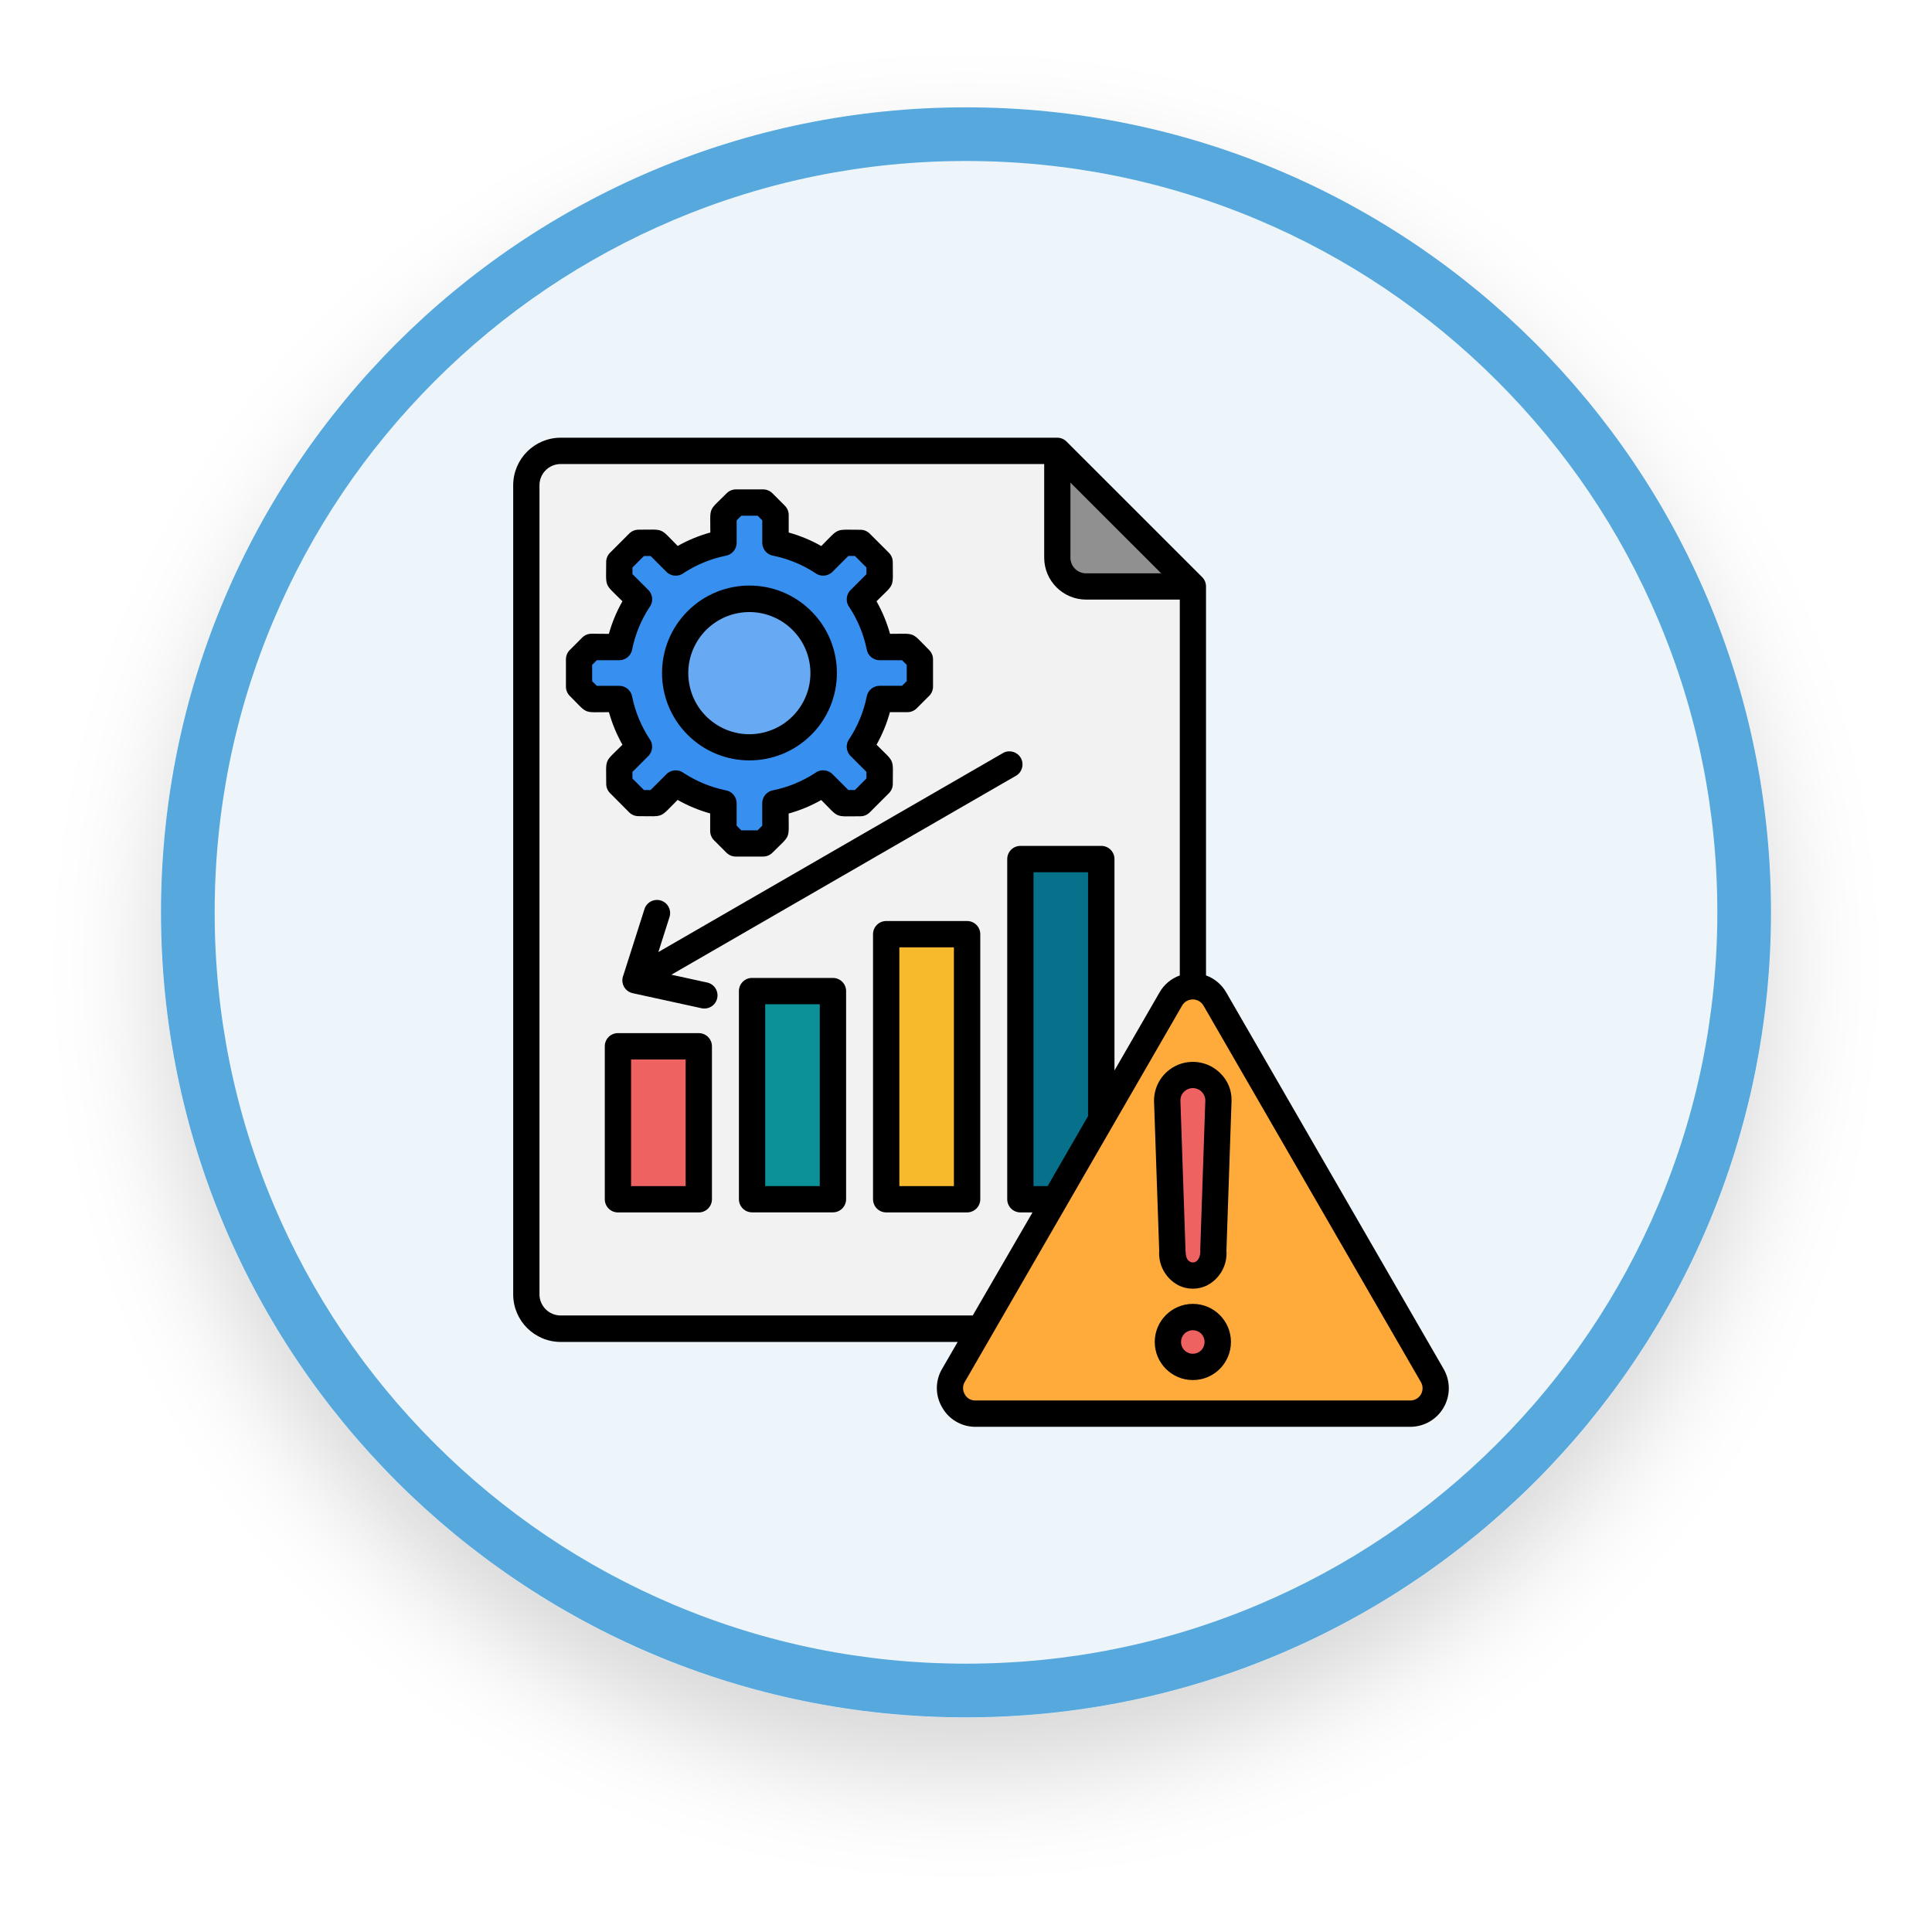
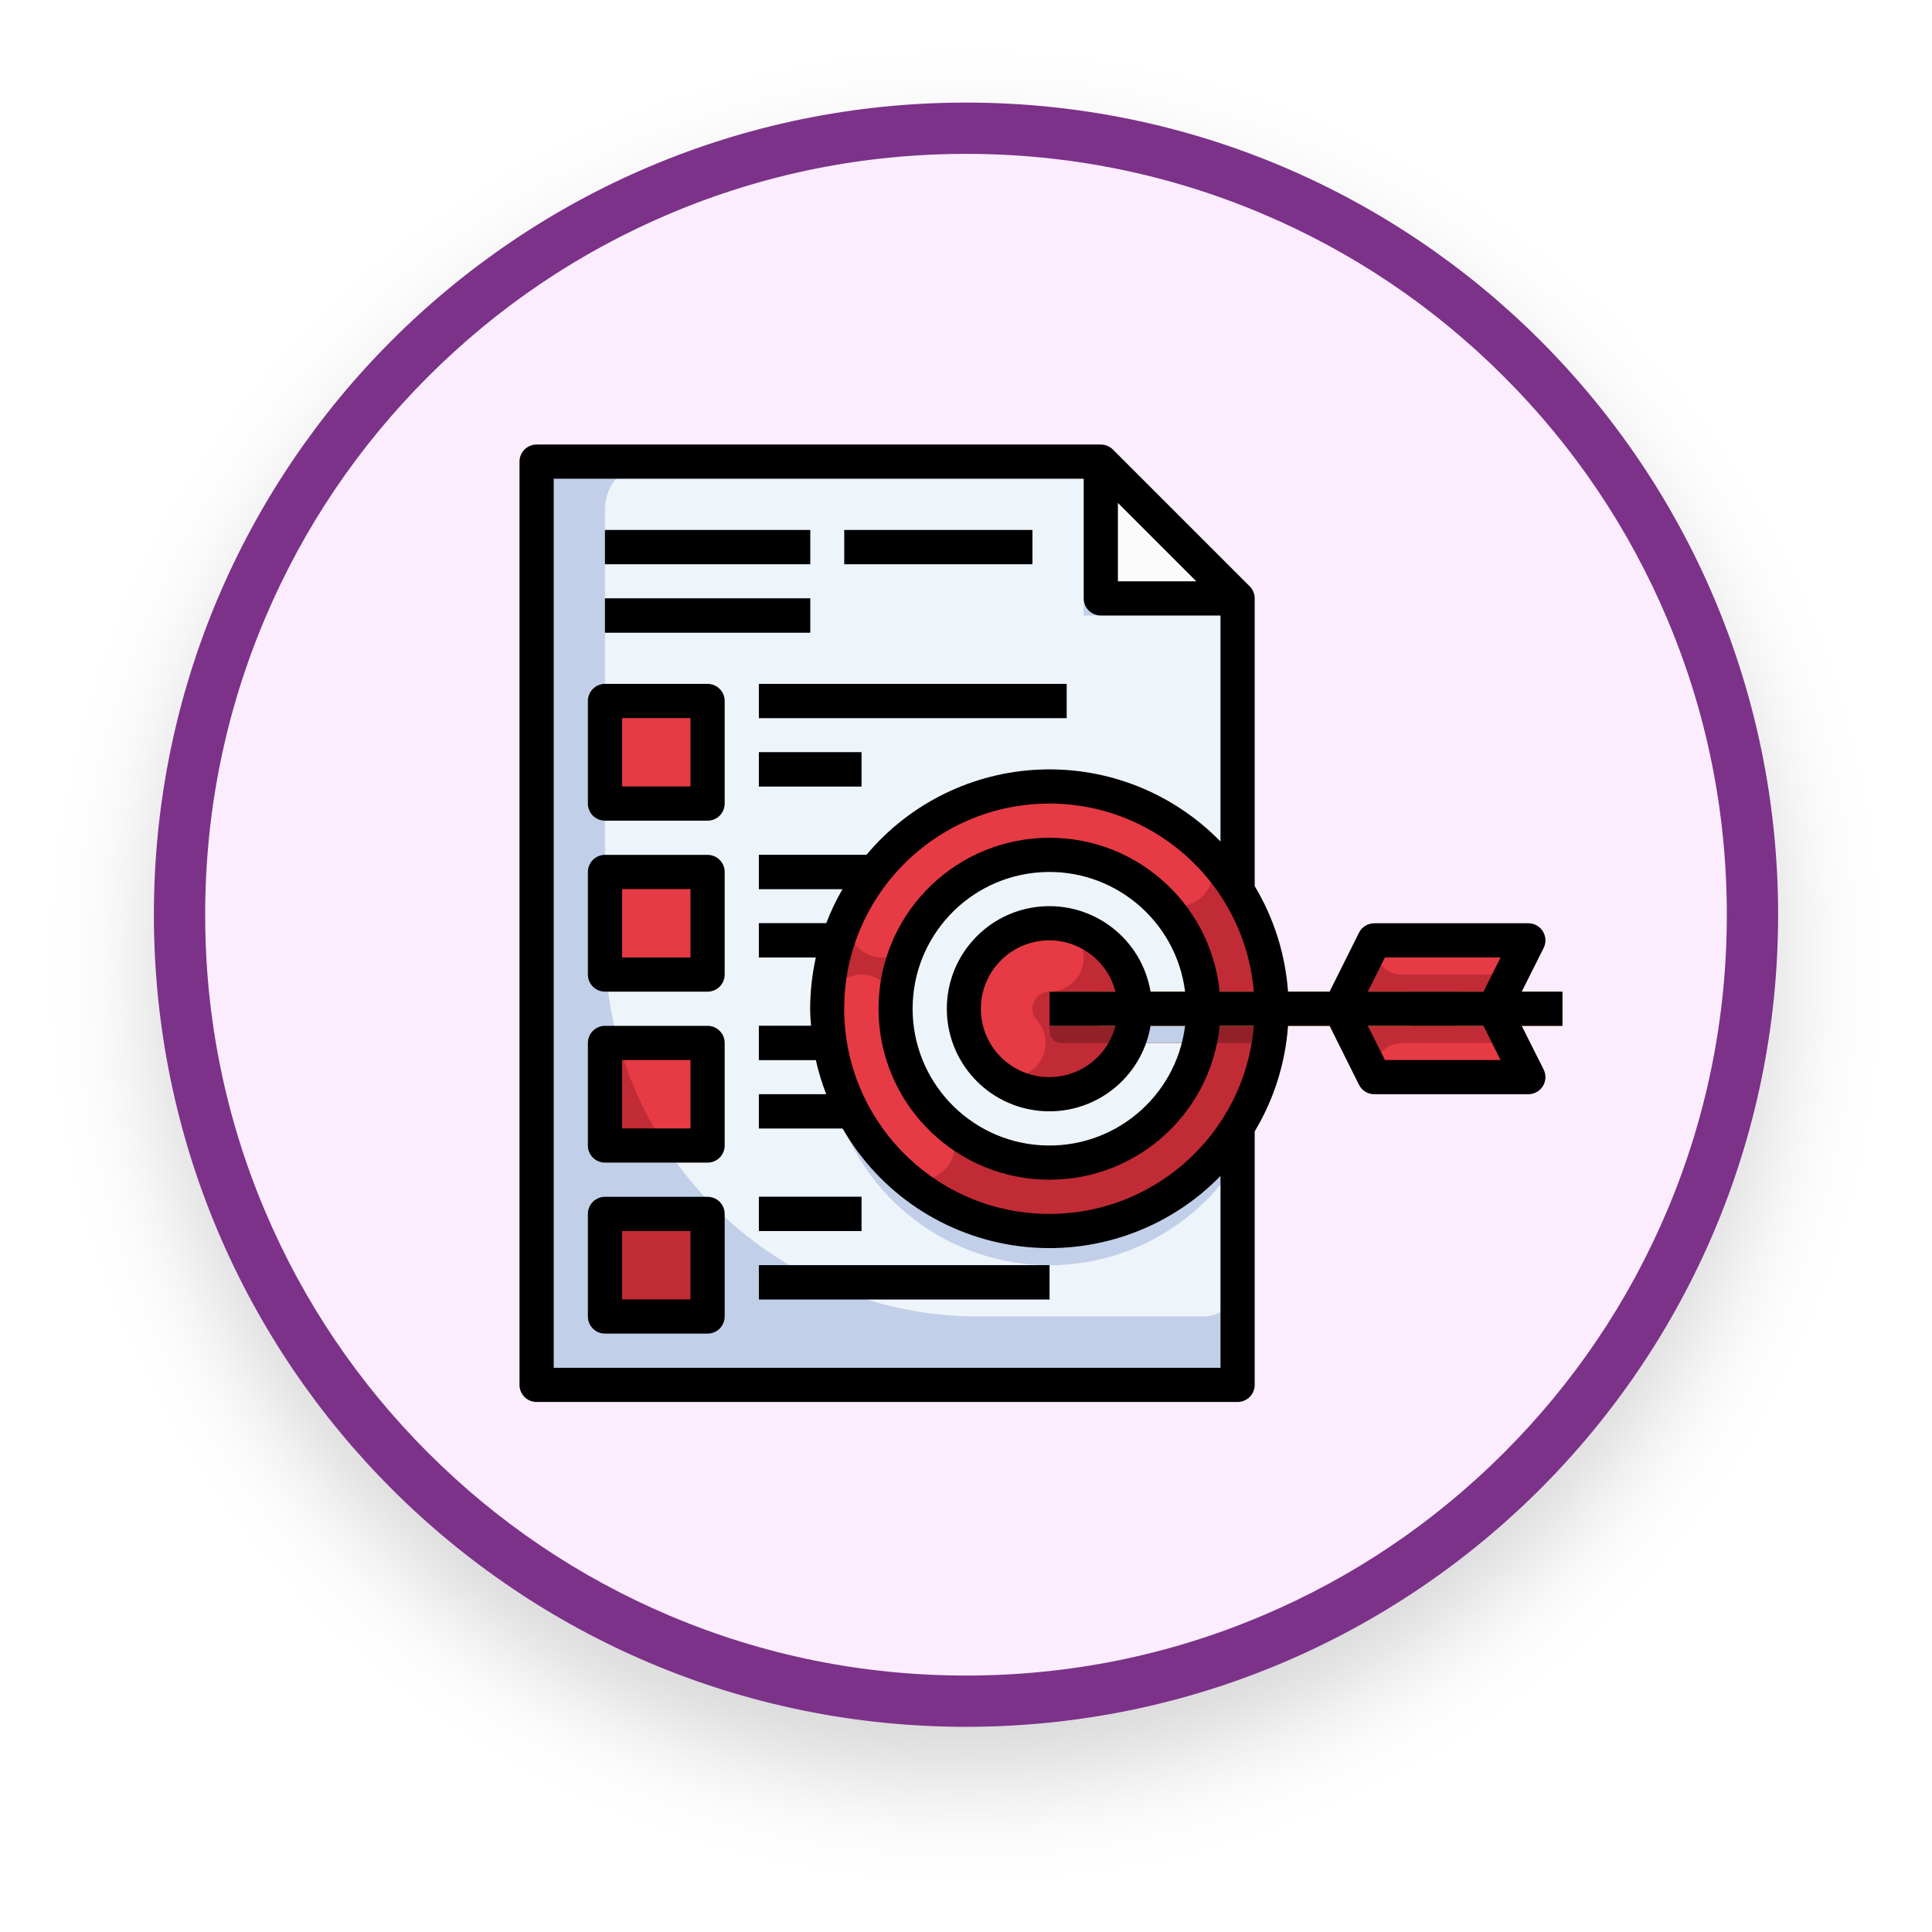
- <svg xmlns="http://www.w3.org/2000/svg" width="108" height="108" viewBox="0 0 108 108">
+ <svg xmlns="http://www.w3.org/2000/svg" width="113" height="113" viewBox="0 0 113 113">
  <defs>
-     <filter id="Path_904820" x="0" y="0" width="108" height="108" filterUnits="userSpaceOnUse">
+     <filter id="Path_982547" x="0" y="0" width="113" height="113" filterUnits="userSpaceOnUse">
      <feOffset dy="3" input="SourceAlpha" />
      <feGaussianBlur stdDeviation="3" result="blur" />
      <feFlood flood-opacity="0.161" />
      <feComposite operator="in" in2="blur" />
      <feComposite in="SourceGraphic" />
    </filter>
  </defs>
-   <g id="Group_1179300" data-name="Group 1179300" transform="translate(-620 -315)">
-     <g id="Group_1179167" data-name="Group 1179167">
-       <g id="Group_1178846" data-name="Group 1178846" transform="translate(629 321)">
-         <g id="Group_1173585" data-name="Group 1173585" transform="translate(0 0)">
-           <g id="Group_1173428" data-name="Group 1173428">
-             <g id="Group_1171958" data-name="Group 1171958">
-               <g id="Group_1167341" data-name="Group 1167341">
-                 <g id="Group_1166792" data-name="Group 1166792">
-                   <g transform="matrix(1, 0, 0, 1, -9, -6)" filter="url(#Path_904820)">
-                     <g id="Path_904820-2" data-name="Path 904820" transform="translate(9 6)" fill="#edf5fb">
-                       <path d="M 45 88.5 C 39.127 88.5 33.43 87.35 28.068 85.082 C 22.889 82.891 18.236 79.755 14.241 75.759 C 10.245 71.764 7.109 67.111 4.918 61.932 C 2.65 56.57 1.5 50.873 1.5 45 C 1.5 39.127 2.65 33.43 4.918 28.068 C 7.109 22.889 10.245 18.236 14.241 14.241 C 18.236 10.245 22.889 7.109 28.068 4.918 C 33.43 2.65 39.127 1.5 45 1.5 C 50.873 1.5 56.57 2.65 61.932 4.918 C 67.111 7.109 71.764 10.245 75.759 14.241 C 79.755 18.236 82.891 22.889 85.082 28.068 C 87.35 33.43 88.5 39.127 88.5 45 C 88.5 50.873 87.35 56.57 85.082 61.932 C 82.891 67.111 79.755 71.764 75.759 75.759 C 71.764 79.755 67.111 82.891 61.932 85.082 C 56.57 87.35 50.873 88.5 45 88.5 Z" stroke="none" />
-                       <path d="M 45 3 C 39.329 3 33.829 4.11 28.653 6.299 C 23.652 8.415 19.16 11.443 15.302 15.302 C 11.443 19.16 8.415 23.652 6.299 28.653 C 4.11 33.829 3 39.329 3 45 C 3 50.671 4.11 56.171 6.299 61.347 C 8.415 66.348 11.443 70.84 15.302 74.698 C 19.16 78.557 23.652 81.585 28.653 83.701 C 33.829 85.89 39.329 87 45 87 C 50.671 87 56.171 85.89 61.347 83.701 C 66.348 81.585 70.84 78.557 74.698 74.698 C 78.557 70.84 81.585 66.348 83.701 61.347 C 85.89 56.171 87 50.671 87 45 C 87 39.329 85.89 33.829 83.701 28.653 C 81.585 23.652 78.557 19.16 74.698 15.302 C 70.84 11.443 66.348 8.415 61.347 6.299 C 56.171 4.11 50.671 3 45 3 M 45 -7.62939453125e-06 C 69.853 -7.62939453125e-06 90 20.147 90 45 C 90 69.853 69.853 90 45 90 C 20.147 90 -7.62939453125e-06 69.853 -7.62939453125e-06 45 C -7.62939453125e-06 20.147 20.147 -7.62939453125e-06 45 -7.62939453125e-06 Z" stroke="none" fill="#56a8dd" />
+   <g id="Group_1202752" data-name="Group 1202752" transform="translate(-271.125 -2800)">
+     <g id="Group_1202359" data-name="Group 1202359">
+       <g id="Group_1202218" data-name="Group 1202218" transform="translate(280.125 2806)">
+         <g id="Group_1178824" data-name="Group 1178824">
+           <g id="Group_1177679" data-name="Group 1177679">
+             <g id="Group_1172010" data-name="Group 1172010">
+               <g id="Group_1171046" data-name="Group 1171046">
+                 <g id="Group_1148525" data-name="Group 1148525">
+                   <g transform="matrix(1, 0, 0, 1, -9, -6)" filter="url(#Path_982547)">
+                     <g id="Path_982547-2" data-name="Path 982547" transform="translate(9 6)" fill="#fbedfe">
+                       <path d="M 47.5 93.5 C 41.289 93.5 35.265 92.284 29.595 89.886 C 24.118 87.569 19.198 84.252 14.973 80.027 C 10.748 75.802 7.431 70.882 5.114 65.405 C 2.716 59.735 1.5 53.711 1.5 47.5 C 1.5 41.289 2.716 35.265 5.114 29.595 C 7.431 24.118 10.748 19.198 14.973 14.973 C 19.198 10.748 24.118 7.431 29.595 5.114 C 35.265 2.716 41.289 1.5 47.5 1.5 C 53.711 1.5 59.735 2.716 65.405 5.114 C 70.882 7.431 75.802 10.748 80.027 14.973 C 84.252 19.198 87.569 24.118 89.886 29.595 C 92.284 35.265 93.5 41.289 93.5 47.5 C 93.5 53.711 92.284 59.735 89.886 65.405 C 87.569 70.882 84.252 75.802 80.027 80.027 C 75.802 84.252 70.882 87.569 65.405 89.886 C 59.735 92.284 53.711 93.5 47.5 93.5 Z" stroke="none" />
+                       <path d="M 47.5 3 C 41.491 3 35.664 4.176 30.18 6.496 C 24.881 8.737 20.122 11.946 16.034 16.034 C 11.946 20.122 8.737 24.881 6.496 30.18 C 4.176 35.664 3 41.491 3 47.5 C 3 53.509 4.176 59.336 6.496 64.82 C 8.737 70.119 11.946 74.878 16.034 78.966 C 20.122 83.054 24.881 86.263 30.18 88.504 C 35.664 90.824 41.491 92 47.5 92 C 53.509 92 59.336 90.824 64.82 88.504 C 70.119 86.263 74.878 83.054 78.966 78.966 C 83.054 74.878 86.263 70.119 88.504 64.82 C 90.824 59.336 92 53.509 92 47.5 C 92 41.491 90.824 35.664 88.504 30.18 C 86.263 24.881 83.054 20.122 78.966 16.034 C 74.878 11.946 70.119 8.737 64.82 6.496 C 59.336 4.176 53.509 3 47.5 3 M 47.5 0 C 73.734 0 95 21.266 95 47.5 C 95 73.734 73.734 95 47.5 95 C 21.266 95 0 73.734 0 47.5 C 0 21.266 21.266 0 47.5 0 Z" stroke="none" fill="#7b3289" />
                    </g>
                  </g>
                </g>
              </g>
            </g>
          </g>
        </g>
      </g>
-       <g id="crisis-management_18501830" transform="translate(619.688 323.468)">
-         <g id="Group_1179166" data-name="Group 1179166" transform="translate(29 16)">
-           <path id="Path_1041496" data-name="Path 1041496" d="M67.508,23.789a.734.734,0,0,1,.221.535V46.059a2.144,2.144,0,0,1,1.135.958L81.008,68.052a2.155,2.155,0,0,1-1.872,3.24H54.849a2.129,2.129,0,0,1-1.87-1.084,2.118,2.118,0,0,1,.023-2.2l.844-1.461h-22.2A2.658,2.658,0,0,1,29,63.9V18.649A2.658,2.658,0,0,1,31.649,16H59.412a.732.732,0,0,1,.525.22Z" transform="translate(-29 -16)" fill-rule="evenodd" />
-           <path id="Path_1041497" data-name="Path 1041497" d="M253.143,300.046l-5.7,9.867a.682.682,0,0,0-.022.733.652.652,0,0,0,.6.343h24.29a.684.684,0,0,0,.6-1.041l-12.144-21.03a.691.691,0,0,0-1.2,0l-6.424,11.127Zm7.027,5.542a2.13,2.13,0,1,1-2.13,2.13A2.132,2.132,0,0,1,260.17,305.588Zm2.163-11.343-.285,8.363a2.022,2.022,0,0,1-1.054,1.931,1.793,1.793,0,0,1-1.651,0,2.024,2.024,0,0,1-1.054-1.931L258,294.244a2.17,2.17,0,0,1,3.7-1.553A2.058,2.058,0,0,1,262.333,294.244Z" transform="translate(-222.177 -257.169)" fill="#ffab3c" fill-rule="evenodd" />
-           <path id="Path_1041498" data-name="Path 1041498" d="M69.311,70.614h-.677a.736.736,0,0,1-.736-.735V50.862a.736.736,0,0,1,.736-.736h4.523a.736.736,0,0,1,.736.736V62.68l2.515-4.357a2.13,2.13,0,0,1,1.136-.954V36.358H72.306a2.347,2.347,0,0,1-2.342-2.341V28.78H42.931a1.185,1.185,0,0,0-1.181,1.177V75.2a1.185,1.185,0,0,0,1.181,1.176H65.97ZM45.629,38.273a8.128,8.128,0,0,1,.758-1.821c-1.049-1.049-.908-.713-.908-2.189a.73.73,0,0,1,.217-.526l1.071-1.072a.737.737,0,0,1,.521-.215c1.488,0,1.143-.139,2.189.909a8.044,8.044,0,0,1,1.824-.751c0-1.488-.139-1.144.908-2.189a.735.735,0,0,1,.515-.222h1.522a.734.734,0,0,1,.53.222l.691.691a.73.73,0,0,1,.215.52v.978a8.075,8.075,0,0,1,1.821.756c1.049-1.049.713-.909,2.189-.909a.73.73,0,0,1,.52.215l1.072,1.071a.735.735,0,0,1,.215.521c0,1.489.139,1.144-.909,2.189a8.075,8.075,0,0,1,.756,1.821c1.488,0,1.144-.139,2.189.907a.737.737,0,0,1,.215.521V41.22a.733.733,0,0,1-.22.524l-.691.691a.735.735,0,0,1-.52.215h-.979a8.075,8.075,0,0,1-.748,1.821c1.049,1.049.909.713.909,2.189a.733.733,0,0,1-.22.524l-1.071,1.071a.733.733,0,0,1-.521.215c-1.488,0-1.144.139-2.189-.908a8.107,8.107,0,0,1-1.821.756c0,1.488.139,1.144-.907,2.189a.733.733,0,0,1-.521.215H52.722a.733.733,0,0,1-.524-.22l-.691-.691a.737.737,0,0,1-.215-.521v-.978a8.1,8.1,0,0,1-1.82-.756c-1.051,1.049-.714.908-2.189.908a.737.737,0,0,1-.525-.219L45.7,47.181a.732.732,0,0,1-.219-.521c0-1.489-.139-1.144.908-2.189a8.128,8.128,0,0,1-.756-1.821c-1.488,0-1.144.139-2.189-.908a.73.73,0,0,1-.215-.52V39.7a.734.734,0,0,1,.219-.528l.691-.691a.733.733,0,0,1,.521-.215Zm5.493,19.49a.735.735,0,0,1-.31,1.438l-3.849-.841a.734.734,0,0,1-.524-1l1.18-3.7a.733.733,0,1,1,1.4.442l-.623,1.958L67.7,44.913a.733.733,0,0,1,.73,1.267L49.123,57.327Zm10.01-3.437h4.523a.736.736,0,0,1,.736.735V69.879a.736.736,0,0,1-.736.735H61.132a.736.736,0,0,1-.736-.735V55.061A.736.736,0,0,1,61.132,54.326Zm-7.5,3.181h4.523a.736.736,0,0,1,.736.735V69.876a.736.736,0,0,1-.736.735H53.634a.735.735,0,0,1-.735-.735V58.241A.735.735,0,0,1,53.634,57.506Zm-7.5,3.085h4.523a.736.736,0,0,1,.736.736v8.552a.736.736,0,0,1-.736.735H46.136a.735.735,0,0,1-.735-.735V61.327a.736.736,0,0,1,.735-.736Z" transform="translate(-40.281 -27.308)" fill="#f2f2f2" fill-rule="evenodd" />
-           <path id="Path_1041499" data-name="Path 1041499" d="M299.41,37.81v4.2a.874.874,0,0,0,.874.87h4.2Z" transform="translate(-268.26 -35.298)" fill="#919091" fill-rule="evenodd" />
-           <path id="Path_1041500" data-name="Path 1041500" d="M354.21,449.288a.659.659,0,1,0,0,.932A.659.659,0,0,0,354.21,449.288Z" transform="translate(-315.753 -399.204)" fill="#ef6262" fill-rule="evenodd" />
-           <path id="Path_1041501" data-name="Path 1041501" d="M353.862,340.663l.285-8.374a.7.7,0,0,0-1.2-.461.656.656,0,0,0-.194.461l.285,8.374c.012.333.051.558.255.661.252.129.576-.05.576-.623Z" transform="translate(-315.456 -295.26)" fill="#ef6262" fill-rule="evenodd" />
-           <path id="Path_1041502" data-name="Path 1041502" d="M284.53,240.491V226.86h-3.05v17.545h.791Z" transform="translate(-252.395 -202.57)" fill="#07718b" fill-rule="evenodd" />
+       <g id="target_7763790" transform="translate(300.51 2822)">
+         <g id="s">
+           <g id="Group_1202357" data-name="Group 1202357">
+             <path id="Path_1042277" data-name="Path 1042277" d="M43,43.928V59H2V5H35l8,8V43.928Z" fill="#c2cfe8" />
+             <path id="Path_1042278" data-name="Path 1042278" d="M8.777,5A2.777,2.777,0,0,0,6,7.777v25.37A21.853,21.853,0,0,0,27.853,55H41.016A1.984,1.984,0,0,0,43,53.016V13L35,5Z" fill="#edf4fa" />
+             <path id="Path_1042279" data-name="Path 1042279" d="M43,45.906V32.094a13,13,0,1,0,0,13.812Z" fill="#c2cfe8" />
+             <path id="Path_1042280" data-name="Path 1042280" d="M43,13H35V5Z" fill="#fbfbfb" />
+             <path id="Path_1042281" data-name="Path 1042281" d="M6,19h6v6H6Z" fill="#e63a45" />
+             <path id="Path_1042282" data-name="Path 1042282" d="M6,29h6v6H6Z" fill="#e63a45" />
+             <path id="Path_1042283" data-name="Path 1042283" d="M6,39h6v6H6Z" fill="#c12b35" />
+             <path id="Path_1042284" data-name="Path 1042284" d="M6,49h6v6H6Z" fill="#c12b35" />
+             <g id="Group_1202356" data-name="Group 1202356">
+               <path id="Path_1042285" data-name="Path 1042285" d="M6,9H18v2H6Z" fill="#355485" />
+               <path id="Path_1042286" data-name="Path 1042286" d="M6,13H18v2H6Z" fill="#355485" />
+               <path id="Path_1042287" data-name="Path 1042287" d="M15,18H33v2H15Z" fill="#355485" />
+               <path id="Path_1042288" data-name="Path 1042288" d="M15,22h6v2H15Z" fill="#355485" />
+               <path id="Path_1042289" data-name="Path 1042289" d="M15,28h9.6v2H15Z" fill="#355485" />
+               <path id="Path_1042290" data-name="Path 1042290" d="M15,32h7.475v2H15Z" fill="#355485" />
+               <path id="Path_1042291" data-name="Path 1042291" d="M15,38h7v2H15Z" fill="#355485" />
+               <path id="Path_1042292" data-name="Path 1042292" d="M15,42h8.312v2H15Z" fill="#355485" />
+               <path id="Path_1042293" data-name="Path 1042293" d="M15,48h6v2H15Z" fill="#355485" />
+               <path id="Path_1042294" data-name="Path 1042294" d="M15,52H32v2H15Z" fill="#355485" />
+               <path id="Path_1042295" data-name="Path 1042295" d="M20,9H31v2H20Z" fill="#355485" />
+             </g>
+             <circle id="Ellipse_12579" data-name="Ellipse 12579" cx="13" cy="13" r="13" transform="translate(19 24)" fill="#c12b35" />
+             <path id="Path_1042296" data-name="Path 1042296" d="M22.2,34a2,2,0,0,1-1.777-2.913,12.991,12.991,0,0,1,20.49-3.542,2,2,0,0,1-2.744,2.911,8.992,8.992,0,0,0-14.188,2.458A2,2,0,0,1,22.2,34Z" fill="#e63a45" />
+             <path id="Path_1042297" data-name="Path 1042297" d="M24.458,47a2,2,0,0,1-1.372-.545A13.049,13.049,0,0,1,19,37a2,2,0,0,1,4,0,8.913,8.913,0,0,0,2.83,6.545A2,2,0,0,1,24.458,47Z" fill="#e63a45" />
+             <circle id="Ellipse_12580" data-name="Ellipse 12580" cx="5" cy="5" r="5" transform="translate(27 32)" fill="#c12b35" />
+             <path id="Path_1042298" data-name="Path 1042298" d="M29.767,41a2,2,0,0,1-1.491-.666A5,5,0,0,1,32,32a2,2,0,1,1,0,4,1,1,0,0,0-1,1,.984.984,0,0,0,.256.666A2,2,0,0,1,29.768,41Z" fill="#e63a45" />
+             <path id="Path_1042299" data-name="Path 1042299" d="M32,28a9,9,0,1,0,9,9A9,9,0,0,0,32,28Zm0,14a5,5,0,1,1,5-5A5,5,0,0,1,32,42Z" fill="#edf4fa" />
+             <path id="Path_1042300" data-name="Path 1042300" d="M32.682,39H44.11a.828.828,0,0,0,.819-.747A11.778,11.778,0,0,0,45,37H32v1.318A.682.682,0,0,0,32.682,39Z" fill="#912028" />
+             <path id="Path_1042301" data-name="Path 1042301" d="M36.578,39h4.191A9.03,9.03,0,0,0,41,37H37a4.979,4.979,0,0,1-.422,2Z" fill="#c2cfe8" />
+             <path id="Path_1042302" data-name="Path 1042302" d="M49,37l2-4h9l-2,4Z" fill="#c12b35" />
+             <path id="Path_1042303" data-name="Path 1042303" d="M49,37l2,4h9l-2-4Z" fill="#c12b35" />
+             <path id="Path_1042304" data-name="Path 1042304" d="M32,36H62v2H32Z" fill="#f1a141" />
+             <rect id="Rectangle_416945" data-name="Rectangle 416945" width="20" height="2" rx="1" transform="translate(34 36)" fill="#ffbe51" />
+             <path id="Path_1042305" data-name="Path 1042305" d="M52.63,35H59l1-2H51v.37A1.63,1.63,0,0,0,52.63,35Z" fill="#e63a45" />
+             <path id="Path_1042306" data-name="Path 1042306" d="M52.63,39H59l1,2H51v-.37A1.63,1.63,0,0,1,52.63,39Z" fill="#e63a45" />
+             <rect id="Rectangle_416946" data-name="Rectangle 416946" width="6" height="2" rx="1" transform="translate(55 36)" fill="#ffbe51" />
+             <path id="Path_1042307" data-name="Path 1042307" d="M9.5,45H12V39H6.8a21.713,21.713,0,0,0,2.7,6Z" fill="#e63a45" />
+             <path id="Path_1042308" data-name="Path 1042308" d="M35,13V5H34v9h9V13Z" fill="#c2cfe8" />
+           </g>
        </g>
-         <path id="Path_1041503" data-name="Path 1041503" d="M216.39,263.31h3.05v13.347h-3.05Z" transform="translate(-165.804 -218.821)" fill="#f7ba2d" />
-         <path id="Path_1041504" data-name="Path 1041504" d="M151.3,290.92h3.05v10.166H151.3Z" transform="translate(-108.212 -243.251)" fill="#0c9198" />
-         <path id="Path_1041505" data-name="Path 1041505" d="M86.21,317.71h3.05v7.08H86.21Z" transform="translate(-50.62 -266.954)" fill="#ef6262" />
-         <path id="Path_1041506" data-name="Path 1041506" d="M70.509,58.977a6.711,6.711,0,0,0-.957,2.323.735.735,0,0,1-.727.63H67.57l-.26.26V63.1l.26.26h1.254a.736.736,0,0,1,.727.626,6.776,6.776,0,0,0,.957,2.325.736.736,0,0,1-.059.975l-.887.886v.369l.645.645h.369l.887-.887a.735.735,0,0,1,.973-.059,6.786,6.786,0,0,0,2.325.957.736.736,0,0,1,.626.728v1.253l.26.26h.912l.26-.26V69.923a.735.735,0,0,1,.626-.728,6.78,6.78,0,0,0,2.324-.957.736.736,0,0,1,.975.059l.887.887H82l.644-.645V68.17l-.886-.886a.735.735,0,0,1-.059-.975,6.774,6.774,0,0,0,.956-2.325.737.737,0,0,1,.728-.626h1.253l.26-.26v-.912l-.26-.256H83.383a.736.736,0,0,1-.728-.626,6.778,6.778,0,0,0-.956-2.323.735.735,0,0,1,.059-.975l.886-.887v-.373L82,56.1h-.369l-.887.887a.735.735,0,0,1-.975.058,6.8,6.8,0,0,0-2.324-.956.736.736,0,0,1-.625-.726V54.11l-.26-.26h-.912l-.26.26v1.254a.737.737,0,0,1-.626.727,6.784,6.784,0,0,0-2.325.956.734.734,0,0,1-.973-.058l-.887-.887h-.369l-.645.644v.369L70.45,58A.736.736,0,0,1,70.509,58.977Zm9.05,7.121a4.887,4.887,0,1,1,0-6.912A4.887,4.887,0,0,1,79.559,66.1Z" transform="translate(-33.897 -33.49)" fill="#378fef" fill-rule="evenodd" />
-         <circle id="Ellipse_12546" data-name="Ellipse 12546" cx="3.414" cy="3.414" r="3.414" transform="translate(38.234 26.409) rotate(-10.254)" fill="#67aaf3" />
+         <g id="af">
+           <g id="Group_1202358" data-name="Group 1202358">
+             <path id="Path_1042309" data-name="Path 1042309" d="M2,60H43a1,1,0,0,0,1-1V44.174A13.882,13.882,0,0,0,45.949,38h2.432L50.1,41.447A1,1,0,0,0,51,42h9a1,1,0,0,0,.9-1.447L59.619,38H62V36H59.619L60.9,33.447A1,1,0,0,0,60,32H51a1,1,0,0,0-.9.553L48.381,36H45.949A13.9,13.9,0,0,0,44,29.826V13a1,1,0,0,0-.293-.707l-8-8A1,1,0,0,0,35,4H2A1,1,0,0,0,1,5V59a1,1,0,0,0,1,1ZM58.382,40H51.618l-1-2h6.764Zm-6.764-6h6.764l-1,2H50.618Zm-9.669,2a10,10,0,1,0,0,2h2a12,12,0,1,1,0-2Zm-4.04,0a6,6,0,1,0,0,2H39.93a8,8,0,1,1,0-2Zm-2.052,2a4,4,0,1,1,0-2H32v2ZM36,7.414,40.585,12H36ZM3,6H34v7a1,1,0,0,0,1,1h7V27.221A13.961,13.961,0,0,0,21.292,28H15v2h4.894a13.9,13.9,0,0,0-.955,2H15v2h3.332A14,14,0,0,0,18,37c0,.338.027.668.051,1H15v2h3.332a13.885,13.885,0,0,0,.607,2H15v2h4.894A13.963,13.963,0,0,0,42,46.779V58H3Z" />
+             <path id="Path_1042310" data-name="Path 1042310" d="M6,9H18v2H6Z" />
+             <path id="Path_1042311" data-name="Path 1042311" d="M6,13H18v2H6Z" />
+             <path id="Path_1042312" data-name="Path 1042312" d="M12,18H6a1,1,0,0,0-1,1v6a1,1,0,0,0,1,1h6a1,1,0,0,0,1-1V19A1,1,0,0,0,12,18Zm-1,6H7V20h4Z" />
+             <path id="Path_1042313" data-name="Path 1042313" d="M12,28H6a1,1,0,0,0-1,1v6a1,1,0,0,0,1,1h6a1,1,0,0,0,1-1V29A1,1,0,0,0,12,28Zm-1,6H7V30h4Z" />
+             <path id="Path_1042314" data-name="Path 1042314" d="M12,38H6a1,1,0,0,0-1,1v6a1,1,0,0,0,1,1h6a1,1,0,0,0,1-1V39A1,1,0,0,0,12,38Zm-1,6H7V40h4Z" />
+             <path id="Path_1042315" data-name="Path 1042315" d="M12,48H6a1,1,0,0,0-1,1v6a1,1,0,0,0,1,1h6a1,1,0,0,0,1-1V49A1,1,0,0,0,12,48Zm-1,6H7V50h4Z" />
+             <path id="Path_1042316" data-name="Path 1042316" d="M15,18H33v2H15Z" />
+             <path id="Path_1042317" data-name="Path 1042317" d="M15,22h6v2H15Z" />
+             <path id="Path_1042318" data-name="Path 1042318" d="M15,48h6v2H15Z" />
+             <path id="Path_1042319" data-name="Path 1042319" d="M15,52H32v2H15Z" />
+             <path id="Path_1042320" data-name="Path 1042320" d="M20,9H31v2H20Z" />
+           </g>
+         </g>
      </g>
    </g>
  </g>
</svg>
